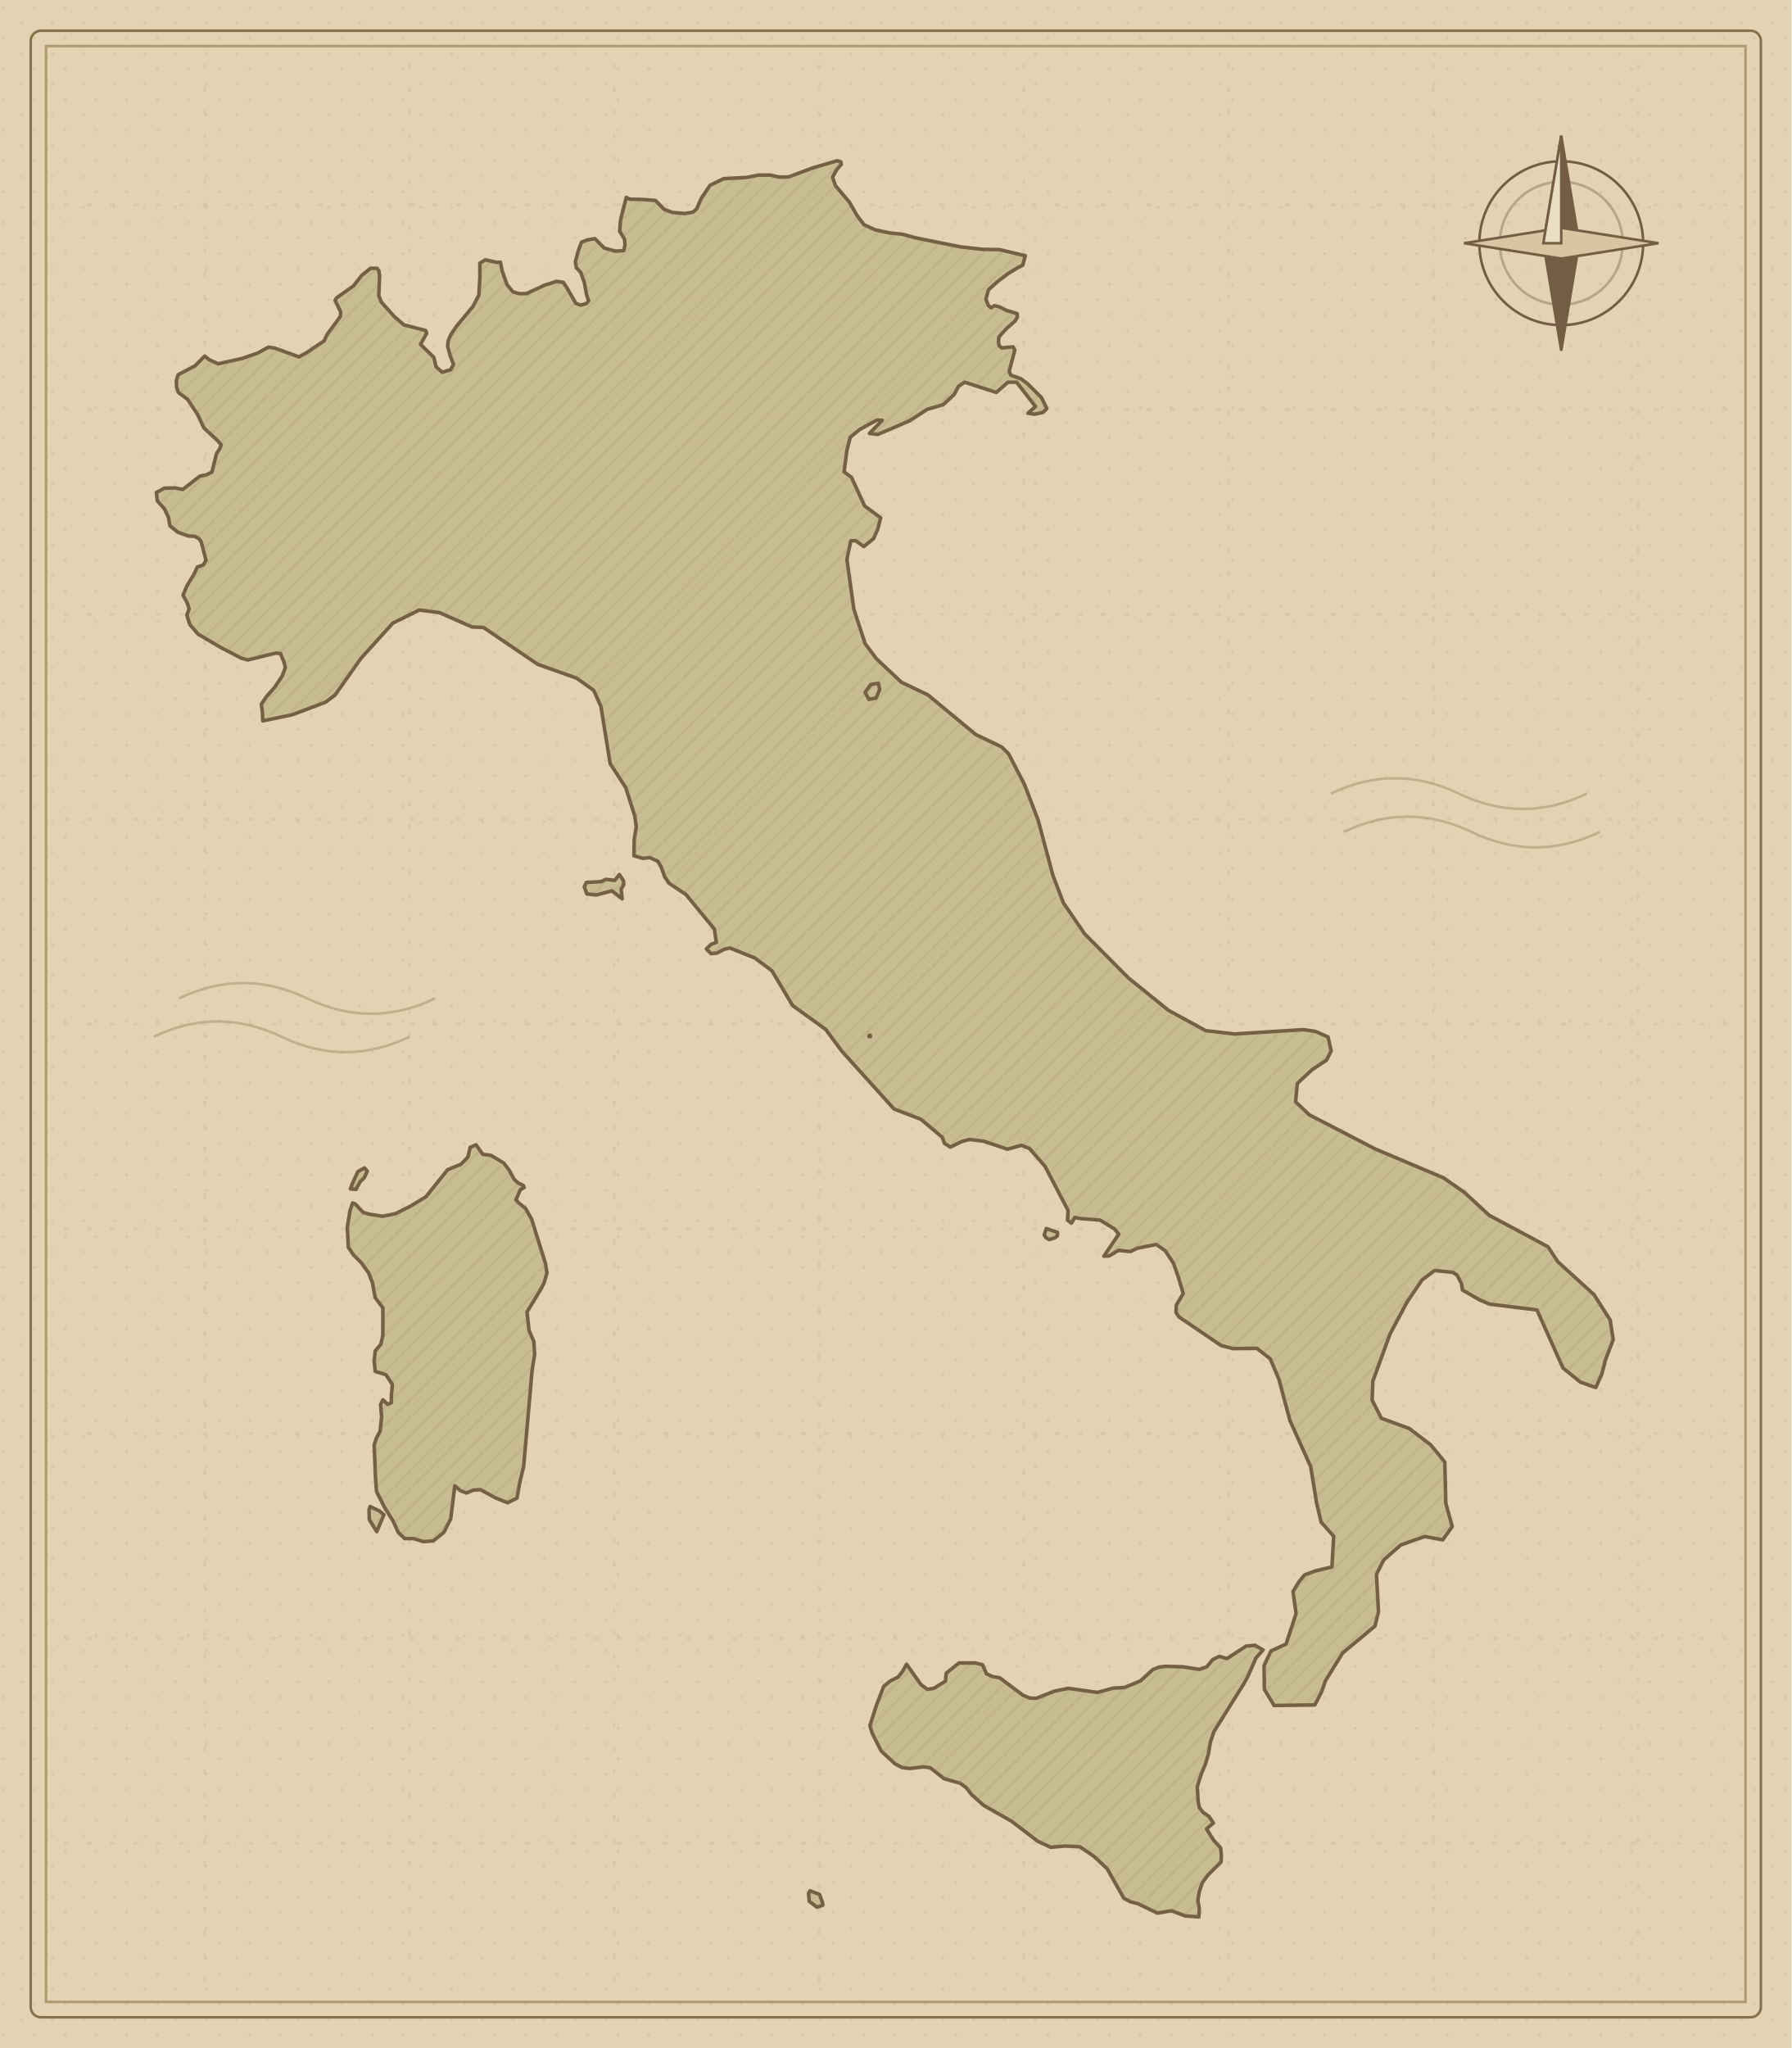
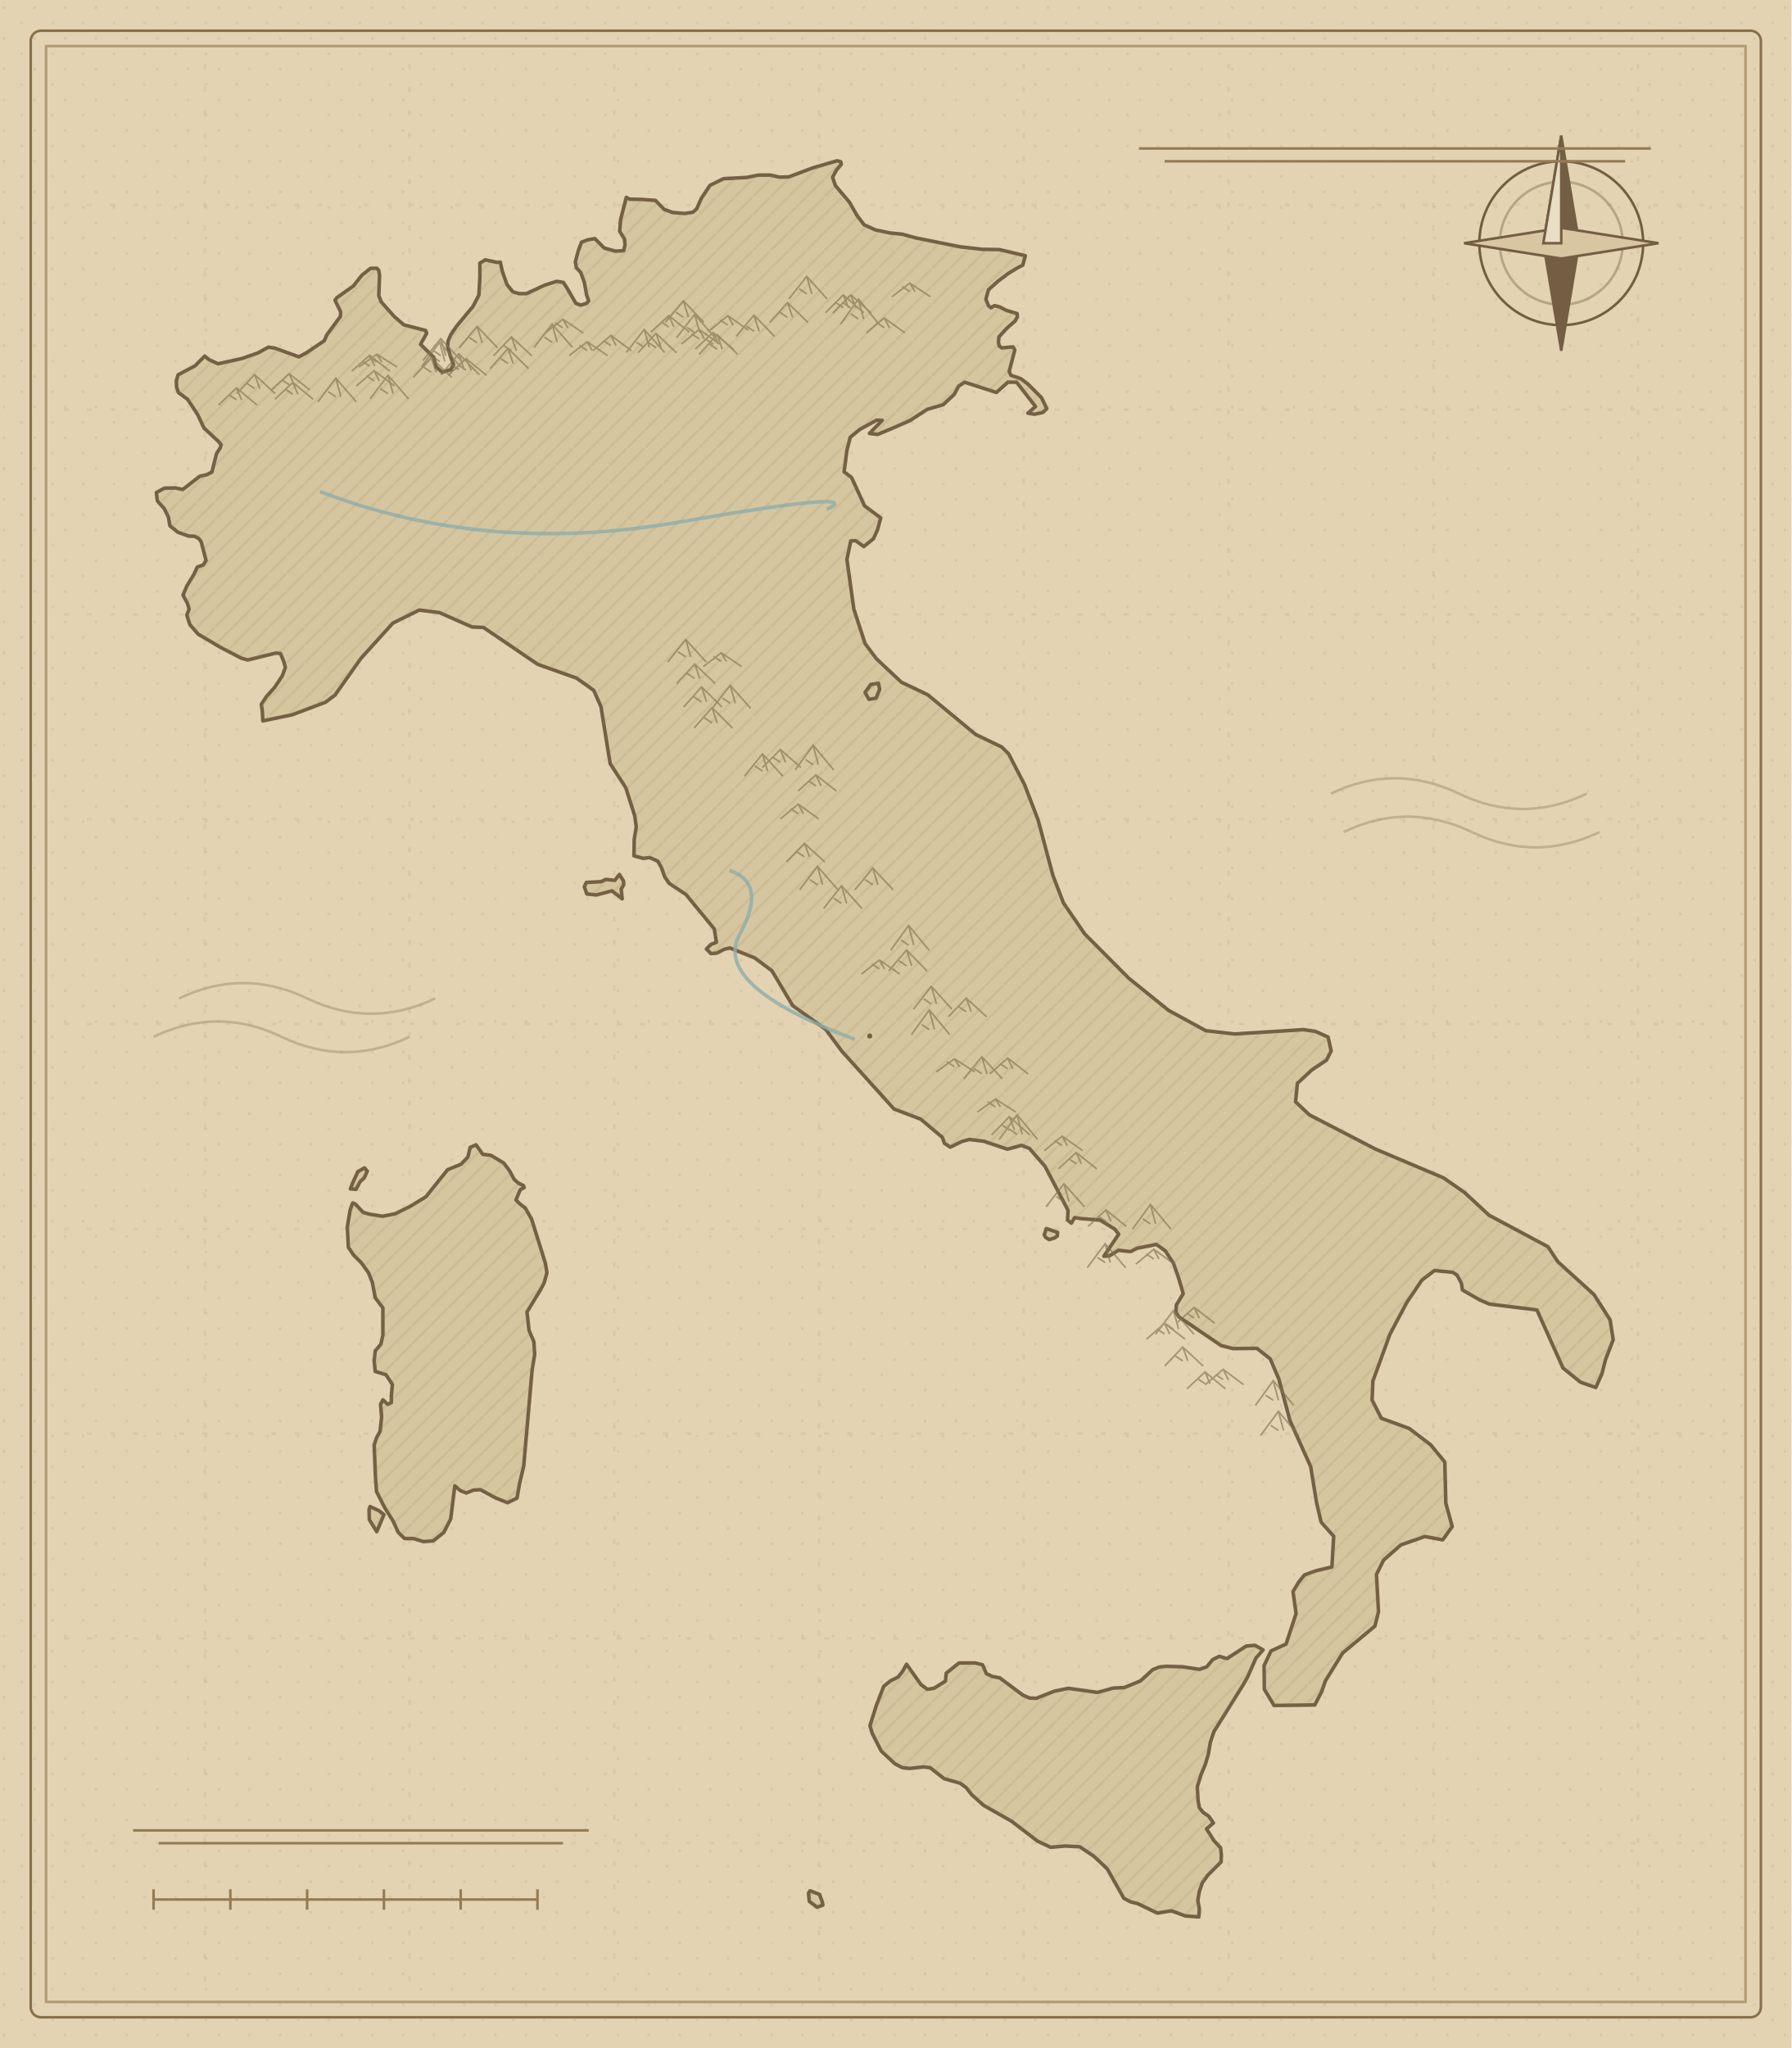
<svg xmlns="http://www.w3.org/2000/svg" width="700" height="800" viewBox="0 0 700 800">
  <defs>
    <pattern id="paper" width="12" height="12" patternUnits="userSpaceOnUse">
      <path d="M1 3h1M8 9h1" stroke="#998565" opacity=".16" />
    </pattern>
    <pattern id="land" width="7" height="7" patternUnits="userSpaceOnUse">
      <path d="M0 7L7 0" stroke="#8b795c" opacity=".13" />
    </pattern>
  </defs>
  <rect width="700" height="800" fill="#e3d3b2" />
  <rect width="700" height="800" fill="url(#paper)" />
  <rect x="12" y="12" width="676" height="776" rx="4" fill="none" stroke="#87704c" />
  <rect x="18" y="18" width="664" height="764" fill="none" stroke="#b09a72" />
  <g stroke="#988769" opacity=".15" stroke-dasharray="2 7">
    <path d="M80 25V775" />
    <path d="M160 25V775" />
    <path d="M240 25V775" />
    <path d="M320 25V775" />
    <path d="M400 25V775" />
    <path d="M480 25V775" />
    <path d="M560 25V775" />
    <path d="M640 25V775" />
    <path d="M25 80H675" />
    <path d="M25 160H675" />
    <path d="M25 240H675" />
    <path d="M25 320H675" />
    <path d="M25 400H675" />
    <path d="M25 480H675" />
    <path d="M25 560H675" />
    <path d="M25 640H675" />
    <path d="M25 720H675" />
  </g>
-   <g fill="#c8bc92" stroke="#756044" stroke-width="1.4" stroke-linejoin="round">
+   <g fill="#d5c69f" stroke="#756044" stroke-width="1.4" stroke-linejoin="round">
    <path d="M80.0,139.1 L81.7,140.5 L85.2,142.1 L94.7,140.0 L100.7,137.9 L104.9,135.6 L107.4,136.0 L116.8,139.4 L119.9,137.7 L126.7,133.1 L127.7,130.8 L133.0,123.6 L133.1,121.8 L130.9,117.3 L131.6,116.3 L138.1,111.7 L141.3,107.6 L144.8,104.8 L147.3,104.8 L148.0,105.7 L148.3,107.6 L148.0,115.5 L149.0,118.0 L154.1,123.7 L157.8,126.9 L166.3,129.1 L166.7,130.2 L164.3,134.5 L169.5,139.6 L170.4,143.3 L172.8,145.4 L176.1,144.4 L177.2,142.4 L175.9,138.9 L174.9,135.3 L175.1,133.2 L176.1,130.8 L178.4,127.4 L184.8,119.7 L187.1,115.3 L187.5,108.4 L187.5,102.8 L189.6,101.5 L194.2,102.5 L195.5,102.4 L196.2,105.8 L198.1,111.2 L200.4,114.0 L202.8,114.7 L205.7,114.7 L212.8,111.4 L217.5,109.9 L220.1,110.3 L221.6,112.6 L225.0,118.5 L226.9,119.2 L229.2,118.5 L230.0,117.5 L229.2,115.2 L228.3,110.3 L226.9,106.4 L225.2,104.6 L224.8,102.3 L225.9,98.1 L227.2,94.6 L229.6,93.7 L232.4,93.2 L236.1,96.9 L240.4,98.1 L243.7,97.9 L244.2,95.7 L244.0,93.4 L242.1,90.3 L242.5,85.7 L244.7,77.1 L246.0,77.8 L250.8,77.9 L256.1,78.3 L259.5,81.8 L262.8,83.0 L267.5,83.4 L270.7,82.9 L272.2,81.6 L274.0,77.5 L277.4,72.4 L282.7,69.8 L291.8,69.3 L296.3,68.4 L301.0,68.4 L304.6,69.2 L308.2,69.1 L317.5,65.6 L327.1,62.8 L328.5,63.2 L328.7,64.2 L326.9,66.3 L325.3,69.2 L326.4,72.5 L331.9,79.0 L334.8,84.1 L337.6,87.8 L342.0,89.8 L347.7,91.0 L352.6,91.5 L357.7,92.9 L375.1,96.4 L383.9,97.4 L390.5,97.5 L400.6,99.9 L399.6,103.6 L397.6,104.6 L394.0,106.8 L390.0,109.8 L386.2,113.2 L385.2,116.9 L386.2,119.4 L387.2,120.2 L388.6,119.4 L390.6,119.9 L393.1,121.2 L397.4,122.5 L397.5,123.8 L396.6,125.4 L393.3,128.3 L390.3,131.6 L390.1,133.6 L390.4,135.1 L391.4,135.9 L395.8,135.5 L396.5,136.7 L394.3,145.1 L395.0,146.6 L398.8,147.9 L401.6,150.0 L406.9,155.3 L409.0,159.6 L407.5,161.1 L404.2,161.8 L401.6,161.4 L404.6,158.8 L397.2,149.3 L393.8,149.3 L389.3,153.3 L376.9,149.3 L374.5,150.9 L372.8,154.1 L368.5,158.1 L362.3,159.9 L355.5,164.3 L348.4,167.4 L342.9,169.7 L339.7,169.3 L344.7,164.2 L342.6,164.1 L336.0,167.7 L332.2,170.8 L330.9,175.9 L329.8,184.3 L332.7,186.5 L337.8,197.6 L344.1,202.3 L342.9,206.8 L341.3,210.4 L337.5,213.5 L334.3,211.2 L332.4,211.3 L330.9,218.5 L333.6,237.9 L338.0,251.4 L342.4,257.3 L352.2,266.5 L362.5,271.4 L381.2,286.9 L391.4,291.8 L394.1,294.5 L400.3,306.5 L405.6,320.3 L411.4,342.0 L415.5,352.7 L423.8,364.8 L441.0,382.1 L456.6,394.7 L471.1,402.6 L482.4,403.9 L509.3,402.2 L514.0,402.9 L518.9,405.1 L520.1,410.5 L518.3,414.1 L512.6,417.9 L506.9,423.2 L506.2,430.4 L511.6,435.5 L537.5,448.9 L564.0,460.1 L572.2,465.8 L581.8,474.7 L604.8,487.0 L608.7,492.9 L622.8,505.7 L629.1,515.6 L630.3,523.3 L627.3,531.1 L625.9,536.6 L623.5,542.0 L617.5,539.9 L610.7,534.4 L600.5,511.7 L581.9,509.4 L578.0,507.7 L571.4,503.9 L571.0,501.3 L569.3,498.1 L567.6,497.0 L560.5,496.3 L555.6,500.0 L549.7,508.7 L543.1,521.1 L536.4,539.5 L536.1,546.9 L539.7,554.0 L550.6,558.0 L559.0,564.4 L564.5,571.1 L564.9,587.2 L567.4,596.3 L563.7,601.5 L556.7,600.2 L547.3,603.5 L540.6,609.4 L537.8,615.0 L538.6,629.6 L537.2,635.2 L524.6,645.7 L517.9,656.5 L516.3,661.0 L513.7,666.0 L497.8,666.2 L494.0,659.9 L493.9,650.6 L496.6,644.9 L502.5,642.2 L506.4,630.3 L505.2,621.7 L507.5,617.9 L509.7,615.2 L514.1,613.6 L520.4,612.1 L521.1,600.1 L516.2,594.6 L514.4,587.0 L512.1,572.9 L504.0,554.9 L499.7,538.8 L496.3,530.8 L491.1,526.7 L481.8,526.8 L477.1,525.6 L460.6,514.4 L459.5,512.7 L459.6,509.8 L462.3,505.3 L460.5,499.2 L458.5,493.5 L455.3,488.6 L451.8,486.1 L444.3,487.6 L441.7,488.9 L437.0,488.4 L433.4,490.6 L431.3,490.7 L437.1,482.1 L435.5,480.1 L429.8,476.6 L422.1,476.0 L419.9,475.6 L418.6,477.8 L417.1,476.6 L417.3,472.8 L408.3,455.6 L402.2,448.6 L399.1,447.4 L393.6,448.9 L384.4,445.8 L378.8,445.1 L375.8,445.9 L371.3,448.1 L369.0,446.6 L368.2,444.3 L359.8,437.2 L349.3,433.2 L328.9,410.6 L322.6,402.1 L309.7,392.8 L301.6,379.2 L294.9,374.2 L285.2,370.3 L283.0,370.8 L280.1,372.3 L277.8,372.5 L276.0,370.7 L277.8,368.9 L279.9,368.1 L279.1,362.9 L268.0,349.4 L261.5,345.1 L259.7,342.5 L258.4,338.8 L257.0,336.4 L253.9,335.0 L251.3,335.3 L247.7,334.3 L247.8,327.9 L248.6,323.0 L248.0,318.7 L244.5,307.7 L238.4,298.3 L234.8,276.0 L232.0,269.7 L225.3,264.9 L210.1,259.5 L188.9,245.1 L184.4,244.9 L171.7,239.3 L163.8,238.3 L153.5,243.4 L141.0,257.2 L130.9,271.5 L127.2,274.3 L114.2,279.2 L102.7,281.6 L102.5,277.9 L102.1,275.1 L104.1,272.1 L107.3,268.5 L110.3,264.0 L111.5,260.7 L110.9,258.5 L109.6,255.3 L107.8,255.1 L96.8,257.8 L94.3,257.1 L86.2,252.9 L77.4,247.7 L74.2,244.0 L73.0,240.3 L73.9,237.9 L73.2,235.6 L71.5,232.5 L73.0,228.9 L75.7,224.5 L77.1,221.5 L79.4,220.7 L80.5,218.9 L78.6,211.6 L77.7,210.4 L76.1,209.5 L73.7,209.4 L69.5,207.9 L66.4,205.4 L65.8,202.0 L64.2,198.7 L61.5,195.7 L61.1,192.4 L64.2,190.7 L68.5,190.6 L71.4,191.2 L78.1,186.0 L80.6,185.5 L82.8,184.4 L84.6,177.2 L86.0,175.0 L86.4,173.7 L85.1,172.2 L79.7,167.2 L77.2,161.9 L73.3,156.0 L69.7,153.3 L69.0,151.3 L68.9,148.7 L69.6,146.4 L76.2,142.9 L80.0,139.1 Z" />
    <path d="M340.1,404.9 L340.0,404.4 L339.7,404.4 L339.5,404.8 L339.7,405.0 L340.1,404.9 Z" />
    <path d="M342.3,272.7 L343.7,269.3 L343.2,266.9 L340.2,267.4 L338.0,270.5 L339.5,273.2 L342.3,272.7 Z" />
    <path d="M242.0,341.6 L243.6,344.1 L243.7,345.6 L242.7,347.3 L243.1,351.1 L239.1,348.0 L233.0,349.6 L229.3,349.2 L228.3,346.4 L229.1,344.7 L234.9,344.4 L236.7,343.5 L240.2,343.9 L242.0,341.6 Z" />
    <path d="M412.0,483.6 L409.9,484.2 L408.6,483.4 L408.0,482.4 L408.8,479.9 L413.2,481.4 L413.1,482.8 L412.0,483.6 Z" />
    <path d="M321.5,744.2 L319.2,745.0 L316.2,742.7 L315.9,739.5 L316.5,738.6 L320.2,740.0 L321.3,743.0 L321.5,744.2 Z" />
    <path d="M490.7,647.7 L487.4,655.2 L485.8,658.0 L474.3,676.4 L472.9,680.6 L472.1,685.3 L470.9,689.3 L469.3,693.1 L467.8,697.9 L468.1,703.4 L468.6,706.1 L470.0,707.9 L472.3,709.5 L474.1,712.1 L471.4,714.4 L474.3,719.0 L476.9,721.8 L477.2,724.6 L477.1,727.3 L471.9,732.5 L469.8,735.4 L468.6,738.8 L468.0,742.4 L468.6,745.6 L468.4,748.8 L463.1,748.4 L457.7,746.4 L452.2,747.3 L444.5,743.6 L441.7,742.9 L439.1,741.5 L432.6,730.0 L427.4,725.1 L421.9,721.4 L416.2,721.1 L410.5,721.6 L405.4,719.2 L395.2,711.4 L384.3,705.2 L379.7,701.1 L377.6,698.4 L375.2,696.6 L368.9,694.8 L363.4,690.5 L360.8,690.2 L355.4,690.8 L352.6,690.5 L349.7,689.0 L344.3,684.0 L340.8,677.1 L339.9,674.1 L342.4,666.2 L345.3,658.7 L347.9,656.6 L350.9,655.1 L352.7,652.8 L354.2,650.1 L359.8,658.0 L362.3,659.9 L364.9,659.5 L369.4,656.7 L369.7,653.6 L374.7,649.6 L381.0,649.6 L383.9,650.3 L385.4,653.8 L387.8,654.9 L390.6,655.4 L399.7,662.2 L402.3,663.3 L404.9,663.4 L412.0,660.6 L417.4,659.5 L428.8,661.1 L435.0,659.4 L439.3,659.2 L445.6,656.6 L450.4,652.2 L452.9,651.2 L455.6,650.9 L462.1,651.1 L468.7,652.1 L471.5,651.1 L473.8,648.3 L476.4,647.0 L479.4,647.9 L486.9,643.0 L490.3,642.7 L493.5,644.5 L490.7,647.7 Z" />
    <path d="M205.3,472.0 L207.7,476.2 L213.1,493.5 L213.7,497.2 L212.6,501.1 L211.2,503.8 L205.9,512.5 L206.7,519.7 L208.6,524.1 L208.9,529.1 L207.9,535.2 L204.6,572.8 L203.0,579.5 L202.0,585.2 L198.3,587.0 L193.6,585.1 L187.7,581.9 L184.9,582.1 L182.2,583.2 L179.9,582.3 L177.7,580.4 L176.1,593.3 L173.4,598.6 L169.3,601.9 L165.5,602.2 L161.5,601.0 L158.1,601.0 L155.6,598.6 L153.6,594.2 L150.3,588.9 L147.1,582.6 L146.7,576.9 L146.2,564.4 L147.1,561.7 L148.5,559.1 L149.1,553.5 L148.7,548.6 L149.6,546.8 L151.5,548.6 L152.9,547.9 L152.9,545.4 L153.3,540.8 L150.8,537.0 L146.6,535.7 L146.2,531.6 L146.6,527.7 L148.8,525.1 L149.6,521.6 L149.6,510.9 L146.6,506.9 L145.5,501.0 L144.0,497.2 L141.2,493.3 L138.1,490.2 L136.1,487.2 L135.7,479.3 L136.8,472.7 L137.8,469.9 L138.8,470.3 L141.9,473.6 L144.4,474.3 L149.5,475.1 L154.5,474.1 L160.5,471.1 L166.4,467.5 L174.9,456.9 L180.1,454.8 L182.8,452.0 L183.7,448.2 L186.0,447.2 L188.6,450.9 L191.8,451.3 L196.8,454.3 L199.0,457.2 L200.9,460.7 L202.6,462.2 L204.5,463.1 L204.8,463.9 L203.3,464.7 L201.6,468.7 L202.6,469.8 L205.3,472.0 Z" />
    <path d="M150.0,591.7 L147.2,598.3 L144.3,593.6 L144.2,589.7 L144.6,588.5 L148.2,590.2 L150.0,591.7 Z" />
    <path d="M140.7,461.6 L139.1,464.6 L136.9,464.4 L137.8,462.1 L139.8,457.7 L142.4,456.2 L143.5,457.5 L142.3,460.1 L140.7,461.6 Z" />
  </g>
  <g fill="url(#land)">
    <path d="M80.0,139.1 L81.7,140.5 L85.2,142.1 L94.7,140.0 L100.7,137.9 L104.9,135.6 L107.4,136.0 L116.8,139.4 L119.9,137.7 L126.7,133.1 L127.7,130.8 L133.0,123.6 L133.1,121.8 L130.9,117.3 L131.6,116.3 L138.1,111.7 L141.3,107.6 L144.8,104.8 L147.3,104.8 L148.0,105.7 L148.3,107.6 L148.0,115.5 L149.0,118.0 L154.1,123.7 L157.8,126.9 L166.3,129.1 L166.7,130.2 L164.3,134.5 L169.5,139.6 L170.4,143.3 L172.8,145.4 L176.1,144.4 L177.2,142.4 L175.9,138.9 L174.9,135.3 L175.1,133.2 L176.1,130.8 L178.4,127.4 L184.8,119.7 L187.1,115.3 L187.5,108.4 L187.5,102.8 L189.6,101.5 L194.2,102.5 L195.5,102.4 L196.2,105.8 L198.1,111.2 L200.4,114.0 L202.8,114.7 L205.7,114.7 L212.8,111.4 L217.5,109.9 L220.1,110.3 L221.6,112.6 L225.0,118.5 L226.9,119.2 L229.2,118.5 L230.0,117.5 L229.2,115.2 L228.3,110.3 L226.9,106.4 L225.2,104.6 L224.8,102.3 L225.9,98.1 L227.2,94.6 L229.6,93.7 L232.4,93.2 L236.1,96.9 L240.4,98.1 L243.7,97.9 L244.2,95.7 L244.0,93.4 L242.1,90.3 L242.5,85.7 L244.7,77.1 L246.0,77.8 L250.8,77.9 L256.1,78.3 L259.5,81.8 L262.8,83.0 L267.5,83.4 L270.7,82.9 L272.2,81.6 L274.0,77.5 L277.4,72.4 L282.7,69.8 L291.8,69.3 L296.3,68.4 L301.0,68.4 L304.6,69.2 L308.2,69.1 L317.5,65.6 L327.1,62.8 L328.5,63.2 L328.7,64.2 L326.9,66.3 L325.3,69.2 L326.4,72.5 L331.9,79.0 L334.8,84.1 L337.6,87.8 L342.0,89.8 L347.7,91.0 L352.6,91.5 L357.7,92.9 L375.1,96.4 L383.9,97.4 L390.5,97.5 L400.6,99.9 L399.6,103.6 L397.6,104.6 L394.0,106.8 L390.0,109.8 L386.2,113.2 L385.2,116.9 L386.2,119.4 L387.2,120.2 L388.6,119.4 L390.6,119.9 L393.1,121.2 L397.4,122.5 L397.5,123.8 L396.6,125.4 L393.3,128.3 L390.3,131.6 L390.1,133.6 L390.4,135.1 L391.4,135.9 L395.8,135.5 L396.5,136.7 L394.3,145.1 L395.0,146.6 L398.8,147.9 L401.6,150.0 L406.9,155.3 L409.0,159.6 L407.5,161.1 L404.2,161.8 L401.6,161.4 L404.6,158.8 L397.2,149.3 L393.8,149.3 L389.3,153.3 L376.9,149.3 L374.5,150.9 L372.8,154.1 L368.5,158.1 L362.3,159.9 L355.5,164.3 L348.4,167.4 L342.9,169.7 L339.7,169.3 L344.7,164.2 L342.6,164.1 L336.0,167.7 L332.2,170.8 L330.9,175.9 L329.8,184.3 L332.7,186.5 L337.8,197.6 L344.1,202.3 L342.9,206.8 L341.3,210.4 L337.5,213.5 L334.3,211.2 L332.4,211.3 L330.9,218.5 L333.6,237.9 L338.0,251.4 L342.4,257.3 L352.2,266.5 L362.5,271.4 L381.2,286.9 L391.4,291.8 L394.1,294.5 L400.3,306.5 L405.6,320.3 L411.4,342.0 L415.5,352.7 L423.8,364.8 L441.0,382.1 L456.6,394.7 L471.1,402.6 L482.4,403.9 L509.3,402.2 L514.0,402.9 L518.9,405.1 L520.1,410.5 L518.3,414.1 L512.6,417.9 L506.9,423.2 L506.2,430.4 L511.6,435.5 L537.5,448.9 L564.0,460.1 L572.2,465.8 L581.8,474.7 L604.8,487.0 L608.7,492.9 L622.8,505.7 L629.1,515.6 L630.3,523.3 L627.3,531.1 L625.9,536.6 L623.5,542.0 L617.5,539.9 L610.7,534.4 L600.5,511.7 L581.9,509.4 L578.0,507.7 L571.4,503.9 L571.0,501.3 L569.3,498.1 L567.6,497.0 L560.5,496.3 L555.6,500.0 L549.7,508.7 L543.1,521.1 L536.4,539.5 L536.1,546.9 L539.7,554.0 L550.6,558.0 L559.0,564.4 L564.5,571.1 L564.9,587.2 L567.4,596.3 L563.7,601.5 L556.7,600.2 L547.3,603.5 L540.6,609.4 L537.8,615.0 L538.6,629.6 L537.2,635.2 L524.6,645.7 L517.9,656.5 L516.3,661.0 L513.7,666.0 L497.8,666.2 L494.0,659.9 L493.9,650.6 L496.6,644.9 L502.5,642.2 L506.4,630.3 L505.2,621.7 L507.5,617.9 L509.7,615.2 L514.1,613.6 L520.4,612.1 L521.1,600.1 L516.2,594.6 L514.4,587.0 L512.1,572.9 L504.0,554.9 L499.7,538.8 L496.3,530.8 L491.1,526.7 L481.8,526.8 L477.1,525.6 L460.6,514.4 L459.5,512.7 L459.6,509.8 L462.3,505.3 L460.5,499.2 L458.5,493.5 L455.3,488.6 L451.8,486.1 L444.3,487.6 L441.7,488.9 L437.0,488.4 L433.4,490.6 L431.3,490.7 L437.1,482.1 L435.5,480.1 L429.8,476.6 L422.1,476.0 L419.9,475.6 L418.6,477.8 L417.1,476.6 L417.3,472.8 L408.3,455.6 L402.2,448.6 L399.1,447.4 L393.6,448.9 L384.4,445.8 L378.8,445.1 L375.8,445.9 L371.3,448.1 L369.0,446.6 L368.2,444.3 L359.8,437.2 L349.3,433.2 L328.9,410.6 L322.6,402.1 L309.7,392.8 L301.6,379.2 L294.9,374.2 L285.2,370.3 L283.0,370.8 L280.1,372.3 L277.8,372.5 L276.0,370.7 L277.8,368.9 L279.9,368.1 L279.1,362.9 L268.0,349.4 L261.5,345.1 L259.7,342.5 L258.4,338.8 L257.0,336.4 L253.9,335.0 L251.3,335.3 L247.7,334.3 L247.8,327.9 L248.6,323.0 L248.0,318.7 L244.5,307.7 L238.4,298.3 L234.8,276.0 L232.0,269.7 L225.3,264.9 L210.1,259.5 L188.9,245.1 L184.4,244.9 L171.7,239.3 L163.8,238.3 L153.5,243.4 L141.0,257.2 L130.9,271.5 L127.2,274.3 L114.2,279.2 L102.7,281.6 L102.5,277.9 L102.1,275.1 L104.1,272.1 L107.3,268.5 L110.3,264.0 L111.5,260.7 L110.9,258.5 L109.6,255.3 L107.8,255.1 L96.8,257.8 L94.3,257.1 L86.2,252.9 L77.4,247.7 L74.2,244.0 L73.0,240.3 L73.9,237.9 L73.2,235.6 L71.5,232.5 L73.0,228.9 L75.7,224.5 L77.1,221.5 L79.4,220.7 L80.5,218.9 L78.6,211.6 L77.7,210.4 L76.1,209.5 L73.7,209.4 L69.5,207.9 L66.4,205.4 L65.8,202.0 L64.2,198.7 L61.5,195.7 L61.1,192.4 L64.2,190.7 L68.5,190.6 L71.4,191.2 L78.1,186.0 L80.6,185.5 L82.8,184.4 L84.6,177.2 L86.0,175.0 L86.4,173.7 L85.1,172.2 L79.7,167.2 L77.2,161.9 L73.3,156.0 L69.7,153.3 L69.0,151.3 L68.9,148.7 L69.6,146.4 L76.2,142.9 L80.0,139.1 Z" />
    <path d="M340.1,404.9 L340.0,404.4 L339.7,404.4 L339.5,404.8 L339.7,405.0 L340.1,404.9 Z" />
    <path d="M342.3,272.7 L343.7,269.3 L343.2,266.9 L340.2,267.4 L338.0,270.5 L339.5,273.2 L342.3,272.7 Z" />
    <path d="M242.0,341.6 L243.6,344.1 L243.7,345.6 L242.7,347.3 L243.1,351.1 L239.1,348.0 L233.0,349.6 L229.3,349.2 L228.3,346.4 L229.1,344.7 L234.9,344.4 L236.7,343.5 L240.2,343.9 L242.0,341.6 Z" />
    <path d="M412.0,483.6 L409.9,484.2 L408.6,483.4 L408.0,482.4 L408.8,479.9 L413.2,481.4 L413.1,482.8 L412.0,483.6 Z" />
    <path d="M321.5,744.2 L319.2,745.0 L316.2,742.7 L315.9,739.5 L316.5,738.6 L320.2,740.0 L321.3,743.0 L321.5,744.2 Z" />
    <path d="M490.7,647.7 L487.4,655.2 L485.8,658.0 L474.3,676.4 L472.9,680.6 L472.1,685.3 L470.9,689.3 L469.3,693.1 L467.8,697.9 L468.1,703.4 L468.6,706.1 L470.0,707.9 L472.3,709.5 L474.1,712.1 L471.4,714.4 L474.3,719.0 L476.9,721.8 L477.2,724.6 L477.1,727.3 L471.9,732.5 L469.8,735.4 L468.6,738.8 L468.0,742.4 L468.6,745.6 L468.4,748.8 L463.1,748.4 L457.7,746.4 L452.2,747.3 L444.5,743.6 L441.7,742.9 L439.1,741.5 L432.6,730.0 L427.4,725.1 L421.9,721.4 L416.2,721.1 L410.5,721.6 L405.4,719.2 L395.2,711.4 L384.3,705.2 L379.7,701.1 L377.6,698.4 L375.2,696.6 L368.9,694.8 L363.4,690.5 L360.8,690.2 L355.4,690.8 L352.6,690.5 L349.7,689.0 L344.3,684.0 L340.8,677.1 L339.9,674.1 L342.4,666.2 L345.3,658.7 L347.9,656.6 L350.9,655.1 L352.7,652.8 L354.2,650.1 L359.8,658.0 L362.3,659.9 L364.9,659.5 L369.4,656.7 L369.7,653.6 L374.7,649.6 L381.0,649.6 L383.9,650.3 L385.4,653.8 L387.8,654.9 L390.6,655.4 L399.7,662.2 L402.3,663.3 L404.9,663.4 L412.0,660.6 L417.4,659.5 L428.8,661.1 L435.0,659.4 L439.3,659.2 L445.6,656.6 L450.4,652.2 L452.9,651.2 L455.6,650.9 L462.1,651.1 L468.7,652.1 L471.5,651.1 L473.8,648.3 L476.4,647.0 L479.4,647.9 L486.9,643.0 L490.3,642.7 L493.5,644.5 L490.7,647.7 Z" />
    <path d="M205.3,472.0 L207.7,476.2 L213.1,493.5 L213.7,497.2 L212.6,501.1 L211.2,503.8 L205.9,512.5 L206.7,519.7 L208.6,524.1 L208.9,529.1 L207.9,535.2 L204.6,572.8 L203.0,579.5 L202.0,585.2 L198.3,587.0 L193.6,585.1 L187.7,581.9 L184.9,582.1 L182.2,583.2 L179.9,582.3 L177.7,580.4 L176.1,593.3 L173.4,598.6 L169.3,601.9 L165.5,602.2 L161.5,601.0 L158.1,601.0 L155.6,598.6 L153.6,594.2 L150.3,588.9 L147.1,582.6 L146.7,576.9 L146.2,564.4 L147.1,561.7 L148.5,559.1 L149.1,553.5 L148.7,548.6 L149.6,546.8 L151.5,548.6 L152.9,547.9 L152.9,545.4 L153.3,540.8 L150.8,537.0 L146.6,535.7 L146.2,531.6 L146.6,527.7 L148.8,525.1 L149.6,521.6 L149.6,510.9 L146.6,506.9 L145.5,501.0 L144.0,497.2 L141.2,493.3 L138.1,490.2 L136.1,487.2 L135.7,479.3 L136.8,472.7 L137.8,469.9 L138.8,470.3 L141.9,473.6 L144.4,474.3 L149.5,475.1 L154.5,474.1 L160.5,471.1 L166.4,467.5 L174.9,456.9 L180.1,454.8 L182.8,452.0 L183.7,448.2 L186.0,447.2 L188.6,450.9 L191.8,451.3 L196.8,454.3 L199.0,457.2 L200.9,460.7 L202.6,462.2 L204.5,463.1 L204.8,463.9 L203.3,464.7 L201.6,468.7 L202.6,469.8 L205.3,472.0 Z" />
    <path d="M150.0,591.7 L147.2,598.3 L144.3,593.6 L144.2,589.7 L144.6,588.5 L148.2,590.2 L150.0,591.7 Z" />
    <path d="M140.7,461.6 L139.1,464.6 L136.9,464.4 L137.8,462.1 L139.8,457.7 L142.4,456.2 L143.5,457.5 L142.3,460.1 L140.7,461.6 Z" />
  </g>
  <g transform="translate(610 95)" stroke="#735e43" fill="#735e43">
    <circle r="32" fill="none" />
    <circle r="24" fill="none" opacity=".4" />
    <path d="M0 -42L7 0L0 42L-7 0Z" />
    <path d="M-38 0L0 -6L38 0L0 6Z" fill="#d8c5a1" />
    <path d="M0 -42L0 0L-7 0Z" fill="#e9ddc3" />
  </g>
  <g stroke="#a38c66" fill="none" opacity=".5">
    <path d="M70 390q25 -12 50 0t50 0M60 405q25 -12 50 0t50 0M520 310q25 -12 50 0t50 0M525 325q25 -12 50 0t50 0" />
  </g>
+   <g fill="none" stroke="#857352" stroke-width=".65" opacity=".65">
+     <path d="M85.4 158.2l7 -6.7 8 6.7m-8 -6.7l2 4.7m-5 -2l3 2" />
+     <path d="M92.5 153.8l7 -7.5 8 7.5m-8 -7.5l2 5.5m-5 -2l3 2" />
+     <path d="M106.0 152.3l7 -6.3 8 6.3m-8 -6.3l2 4.3m-5 -2l3 2" />
+     <path d="M107.4 156.0l7 -6.6 8 6.6m-8 -6.6l2 4.6m-5 -2l3 2" />
+     <path d="M124.2 157.0l7 -9.3 8 9.3m-8 -9.3l2 7.3m-5 -2l3 2" />
+     <path d="M137.4 145.0l7 -6.2 8 6.2m-8 -6.2l2 4.2m-5 -2l3 2" />
+     <path d="M139.2 150.8l7 -6.0 8 6.0m-8 -6.0l2 4.0m-5 -2l3 2" />
+     <path d="M144.6 155.8l7 -9.2 8 9.2m-8 -9.2l2 7.2m-5 -2l3 2" />
+     <path d="M140.2 143.4l7 -5.0 8 5.0m-8 -5.0l2 3.0m-5 -2l3 2" />
+     <path d="M165.2 140.9l7 -8.6 8 8.6m-8 -8.6l2 6.6m-5 -2l3 2" />
+     <path d="M161.5 147.4l7 -7.6 8 7.6m-8 -7.6l2 5.6m-5 -2l3 2" />
+     <path d="M175.1 146.6l7 -6.5 8 6.5m-8 -6.5l2 4.5m-5 -2l3 2" />
+     <path d="M164.8 143.2l7 -9.6 8 9.6m-8 -9.6l2 7.6m-5 -2l3 2" />
+     <path d="M172.3 146.4l7 -8.2 8 8.2m-8 -8.2l2 6.2m-5 -2l3 2" />
+     <path d="M179.4 135.9l7 -8.4 8 8.4m-8 -8.4l2 6.4m-5 -2l3 2" />
+     <path d="M192.8 139.0l7 -7.4 8 7.4m-8 -7.4l2 5.4m-5 -2l3 2" />
+     <path d="M191.5 144.0l7 -7.9 8 7.9m-8 -7.9l2 5.9m-5 -2l3 2" />
+     <path d="M208.7 135.7l7 -9.1 8 9.1m-8 -9.1l2 7.1m-5 -2l3 2" />
+     <path d="M222.4 138.9l7 -5.4 8 5.4m-8 -5.4l2 3.4m-5 -2l3 2" />
+     <path d="M212.9 130.1l7 -5.4 8 5.4m-8 -5.4l2 3.4m-5 -2l3 2" />
+     <path d="M231.7 137.0l7 -6.0 8 6.0m-8 -6.0l2 4.0m-5 -2l3 2" />
+     <path d="M244.7 137.7l7 -9.0 8 9.0m-8 -9.0l2 7.0m-5 -2l3 2" />
+     <path d="M249.3 137.8l7 -7.6 8 7.6m-8 -7.6l2 5.6m-5 -2l3 2" />
+     <path d="M260.0 125.9l7 -8.4 8 8.4m-8 -8.4l2 6.4m-5 -2l3 2" />
+     <path d="M264.4 131.9l7 -9.1 8 9.1m-8 -9.1l2 7.1m-5 -2l3 2" />
+     <path d="M254.3 129.7l7 -6.4 8 6.4m-8 -6.4l2 4.4m-5 -2l3 2" />
+     <path d="M266.2 134.4l7 -5.7 8 5.7m-8 -5.7l2 3.7m-5 -2l3 2" />
+     <path d="M271.6 136.4l7 -6.5 8 6.5m-8 -6.5l2 4.5m-5 -2l3 2" />
+     <path d="M273.2 138.4l7 -7.7 8 7.7m-8 -7.7l2 5.7m-5 -2l3 2" />
+     <path d="M277.4 129.0l7 -5.7 8 5.7m-8 -5.7l2 3.7m-5 -2l3 2" />
+     <path d="M287.6 131.4l7 -8.3 8 8.3m-8 -8.3l2 6.3m-5 -2l3 2" />
+     <path d="M300.7 126.0l7 -7.8 8 7.8m-8 -7.8l2 5.8m-5 -2l3 2" />
+     <path d="M308.2 116.8l7 -8.8 8 8.8m-8 -8.8l2 6.8m-5 -2l3 2" />
+     <path d="M322.5 122.2l7 -7.0 8 7.0m-8 -7.0l2 5.0m-5 -2l3 2" />
+     <path d="M325.4 122.3l7 -7.1 8 7.1m-8 -7.1l2 5.1m-5 -2l3 2" />
+     <path d="M338.5 130.0l7 -5.8 8 5.8m-8 -5.8l2 3.8m-5 -2l3 2" />
+     <path d="M328.4 126.6l7 -9.8 8 9.8m-8 -9.8l2 7.8m-5 -2l3 2" />
+     <path d="M348.5 115.9l7 -5.3 8 5.3m-8 -5.3l2 3.3m-5 -2l3 2" />
+     <path d="M260.9 258.6l7 -8.8 8 8.8m-8 -8.8l2 6.8m-5 -2l3 2" />
+     <path d="M264.4 267.0l7 -7.6 8 7.6m-8 -7.6l2 5.6m-5 -2l3 2" />
+     <path d="M274.8 260.4l7 -5.4 8 5.4m-8 -5.4l2 3.4m-5 -2l3 2" />
+     <path d="M278.3 276.7l7 -9.0 8 9.0m-8 -9.0l2 7.0m-5 -2l3 2" />
+     <path d="M267.1 276.2l7 -7.9 8 7.9m-8 -7.9l2 5.9m-5 -2l3 2" />
+     <path d="M271.2 284.4l7 -8.0 8 8.0m-8 -8.0l2 6.0m-5 -2l3 2" />
+     <path d="M297.9 299.8l7 -7.0 8 7.0m-8 -7.0l2 5.0m-5 -2l3 2" />
+     <path d="M290.9 303.2l7 -8.7 8 8.7m-8 -8.7l2 6.7m-5 -2l3 2" />
+     <path d="M310.7 300.7l7 -9.6 8 9.6m-8 -9.6l2 7.6m-5 -2l3 2" />
+     <path d="M311.8 309.0l7 -6.3 8 6.3m-8 -6.3l2 4.3m-5 -2l3 2" />
+     <path d="M304.9 319.9l7 -5.8 8 5.8m-8 -5.8l2 3.8m-5 -2l3 2" />
+     <path d="M307.3 336.7l7 -7.2 8 7.2m-8 -7.2l2 5.2m-5 -2l3 2" />
+     <path d="M312.4 347.6l7 -9.2 8 9.2m-8 -9.2l2 7.2m-5 -2l3 2" />
+     <path d="M321.8 354.9l7 -8.9 8 8.9m-8 -8.9l2 6.9m-5 -2l3 2" />
+     <path d="M334.0 347.6l7 -8.5 8 8.5m-8 -8.5l2 6.5m-5 -2l3 2" />
+     <path d="M348.0 371.2l7 -9.7 8 9.7m-8 -9.7l2 7.7m-5 -2l3 2" />
+     <path d="M336.6 380.5l7 -5.5 8 5.5m-8 -5.5l2 3.5m-5 -2l3 2" />
+     <path d="M347.2 379.3l7 -8.2 8 8.2m-8 -8.2l2 6.2m-5 -2l3 2" />
+     <path d="M356.9 394.2l7 -8.9 8 8.9m-8 -8.9l2 6.9m-5 -2l3 2" />
+     <path d="M370.5 397.2l7 -7.3 8 7.3m-8 -7.3l2 5.3m-5 -2l3 2" />
+     <path d="M356.1 404.2l7 -9.7 8 9.7m-8 -9.7l2 7.7m-5 -2l3 2" />
+     <path d="M365.9 418.7l7 -5.1 8 5.1m-8 -5.1l2 3.1m-5 -2l3 2" />
+     <path d="M376.6 421.4l7 -8.6 8 8.6m-8 -8.6l2 6.6m-5 -2l3 2" />
+     <path d="M386.7 419.5l7 -6.2 8 6.2m-8 -6.2l2 4.2m-5 -2l3 2" />
+     <path d="M381.9 434.4l7 -5.1 8 5.1m-8 -5.1l2 3.1m-5 -2l3 2" />
+     <path d="M387.4 443.4l7 -7.2 8 7.2m-8 -7.2l2 5.2m-5 -2l3 2" />
+     <path d="M390.4 445.1l7 -9.6 8 9.6m-8 -9.6l2 7.6m-5 -2l3 2" />
+     <path d="M408.0 449.5l7 -5.7 8 5.7m-8 -5.7l2 3.7m-5 -2l3 2" />
+     <path d="M413.5 456.6l7 -6.4 8 6.4m-8 -6.4l2 4.4m-5 -2l3 2" />
+     <path d="M408.7 471.4l7 -9.0 8 9.0m-8 -9.0l2 7.0m-5 -2l3 2" />
+     <path d="M425.1 479.1l7 -6.5 8 6.5m-8 -6.5l2 4.5m-5 -2l3 2" />
+     <path d="M442.5 480.1l7 -9.6 8 9.6m-8 -9.6l2 7.6m-5 -2l3 2" />
+     <path d="M424.8 495.2l7 -9.4 8 9.4m-8 -9.4l2 7.4m-5 -2l3 2" />
+     <path d="M443.8 493.8l7 -5.8 8 5.8m-8 -5.8l2 3.8m-5 -2l3 2" />
+     <path d="M459.6 516.9l7 -6.2 8 6.2m-8 -6.2l2 4.2m-5 -2l3 2" />
+     <path d="M451.5 521.2l7 -9.3 8 9.3m-8 -9.3l2 7.3m-5 -2l3 2" />
+     <path d="M448.0 523.1l7 -6.2 8 6.2m-8 -6.2l2 4.2m-5 -2l3 2" />
+     <path d="M455.1 533.6l7 -7.4 8 7.4m-8 -7.4l2 5.4m-5 -2l3 2" />
+     <path d="M463.8 542.5l7 -6.6 8 6.6m-8 -6.6l2 4.6m-5 -2l3 2" />
+     <path d="M470.9 540.9l7 -6.0 8 6.0m-8 -6.0l2 4.0m-5 -2l3 2" />
+     <path d="M490.5 549.0l7 -9.7 8 9.7m-8 -9.7l2 7.7m-5 -2l3 2" />
+     <path d="M492.5 560.8l7 -9.5 8 9.5m-8 -9.5l2 7.5m-5 -2l3 2" />
+   </g>
+   <g fill="none" stroke="#8eacaa" stroke-width="1.4" opacity=".8">
+     <path d="M125 192Q190 217 265 204T323 199" />
+     <path d="M285 340q15 5 4 25t45 41" />
+   </g>
+   <g stroke="#947b53" fill="none">
+     <path d="M445 58h200m-190 5h180M52 715h178m-168 5h158" />
+     <path d="M60 742h150m-150 -4v8m30 -8v8m30 -8v8m30 -8v8m30 -8v8m30 -8v8" />
+   </g>
</svg>
